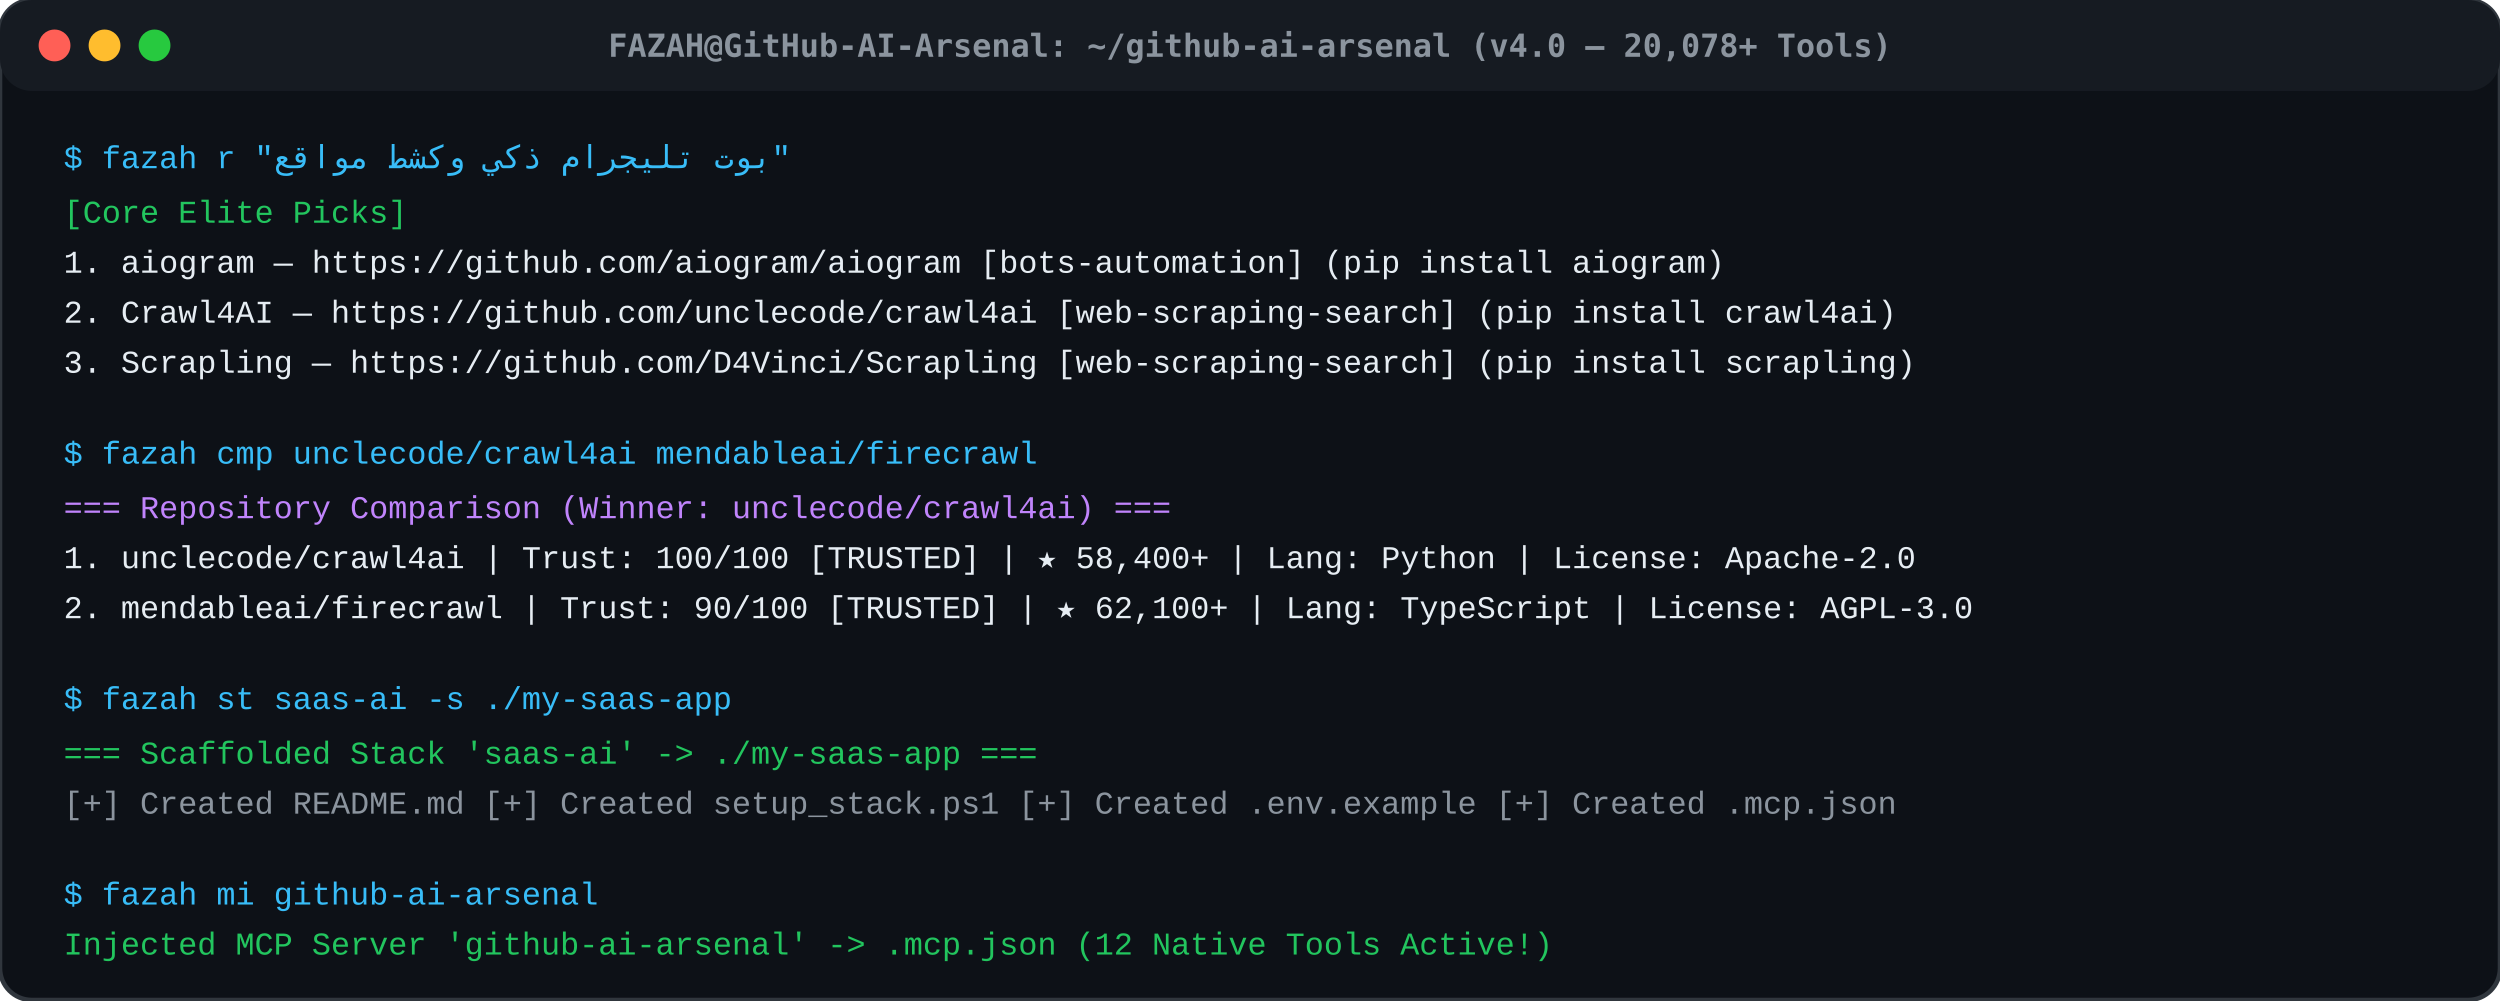
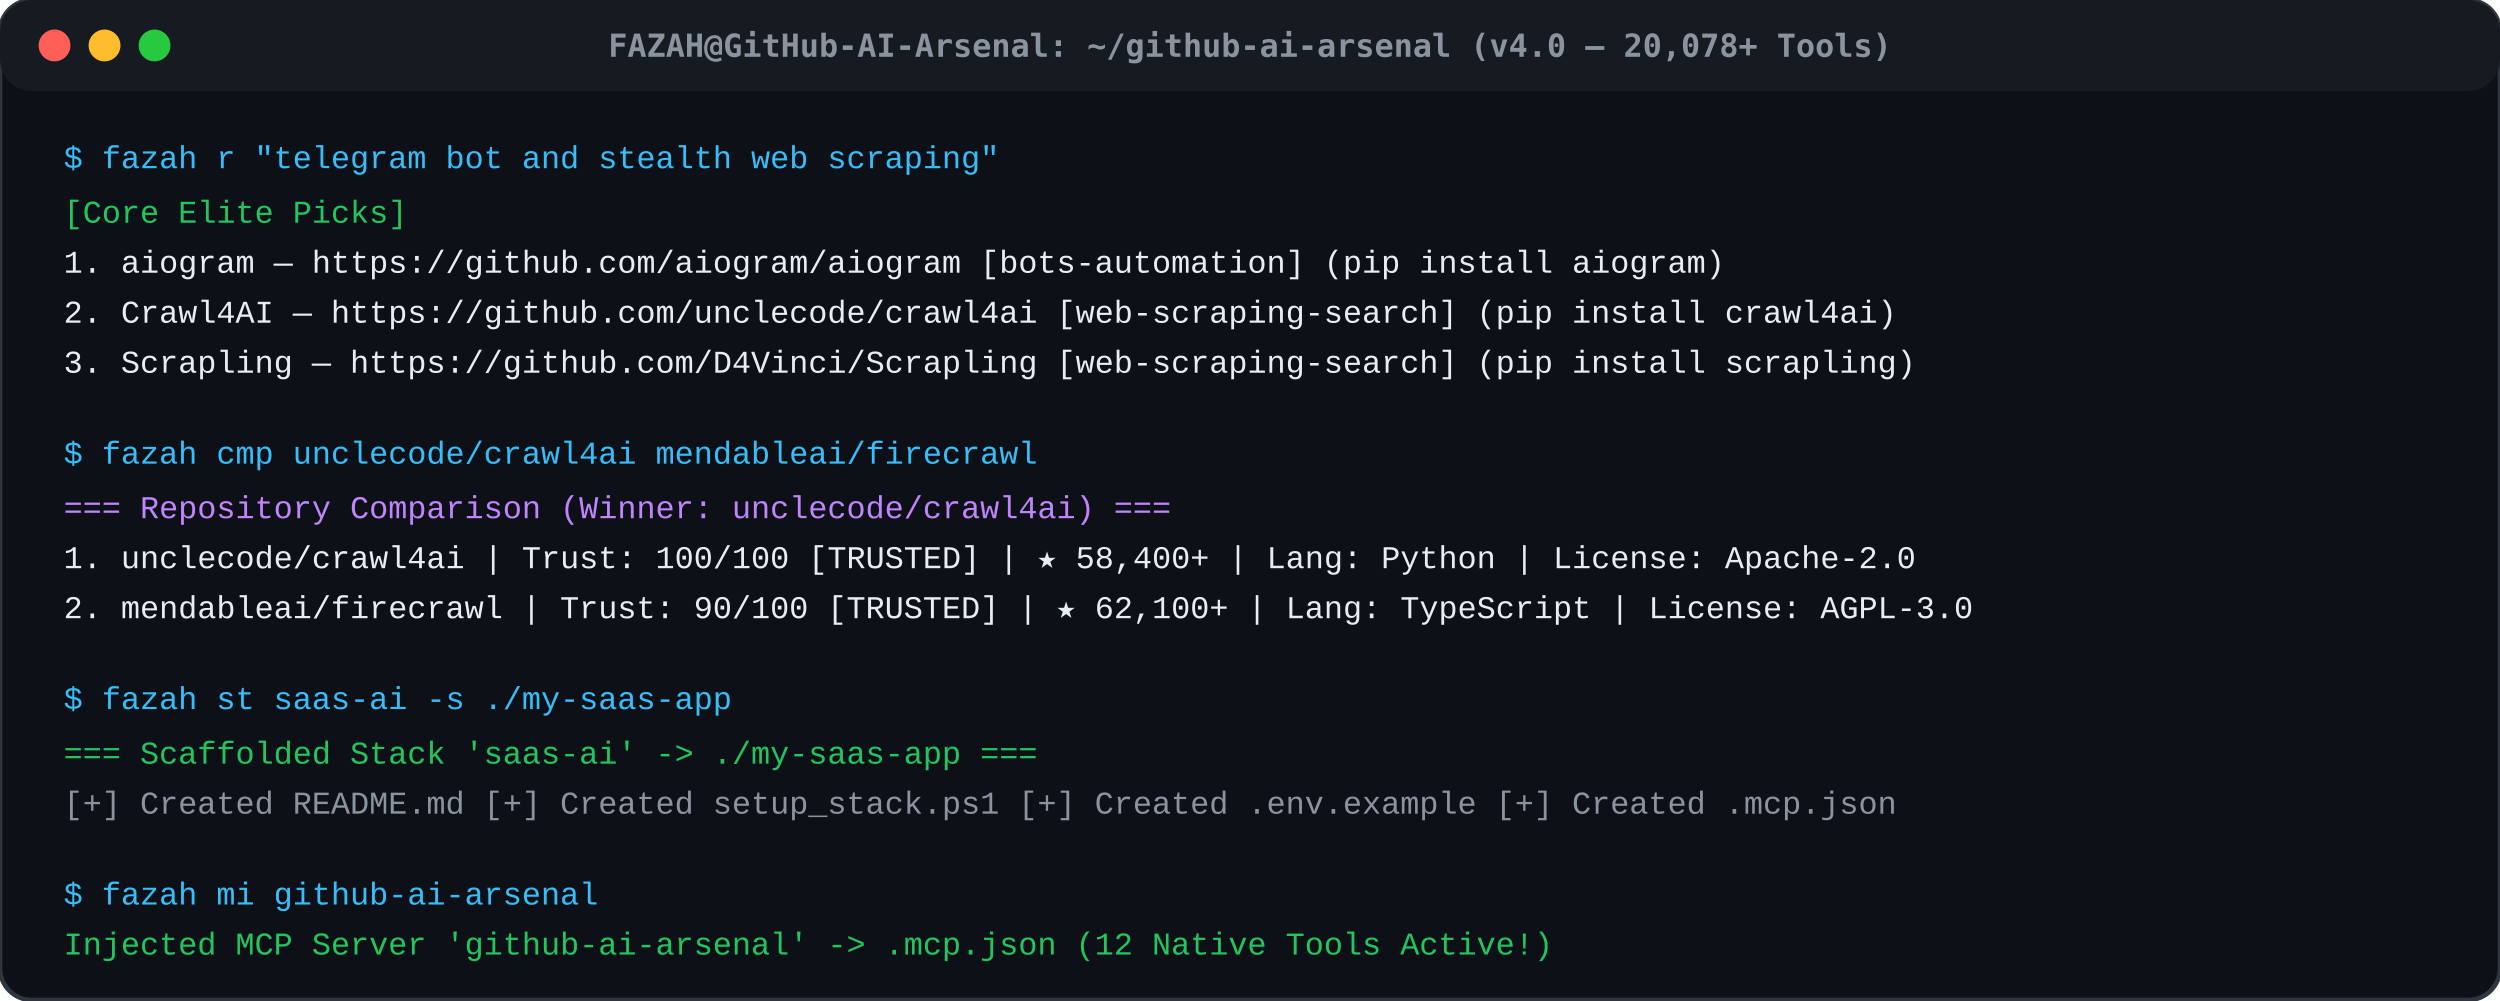
<svg xmlns="http://www.w3.org/2000/svg" viewBox="0 0 1100 440" width="100%" height="100%">
  <rect width="1100" height="440" rx="14" fill="#0d1117" stroke="#30363d" stroke-width="2" />
  <rect width="1100" height="40" rx="14" fill="#161b22" />
  <circle cx="24" cy="20" r="7" fill="#ff5f56" />
  <circle cx="46" cy="20" r="7" fill="#ffbd2e" />
  <circle cx="68" cy="20" r="7" fill="#27c93f" />
  <text x="550" y="25" text-anchor="middle" fill="#8b949e" font-family="Consolas, monospace" font-size="14" font-weight="600">
    FAZAH@GitHub-AI-Arsenal: ~/github-ai-arsenal (v4.0 — 20,078+ Tools)
  </text>
  <g font-family="Consolas, 'Courier New', monospace" font-size="14">
-     <text x="28" y="74" fill="#38bdf8">$ fazah r "بوت تليجرام ذكي وكشط مواقع"</text>
+     <text x="28" y="74" fill="#38bdf8">$ fazah r "telegram bot and stealth web scraping"</text>
    <text x="28" y="98" fill="#22c55e">[Core Elite Picks]</text>
    <text x="28" y="120" fill="#e6edf3">1. aiogram — https://github.com/aiogram/aiogram [bots-automation]  (pip install aiogram)</text>
    <text x="28" y="142" fill="#e6edf3">2. Crawl4AI — https://github.com/unclecode/crawl4ai [web-scraping-search]  (pip install crawl4ai)</text>
    <text x="28" y="164" fill="#e6edf3">3. Scrapling — https://github.com/D4Vinci/Scrapling [web-scraping-search]  (pip install scrapling)</text>
    <text x="28" y="204" fill="#38bdf8">$ fazah cmp unclecode/crawl4ai mendableai/firecrawl</text>
    <text x="28" y="228" fill="#c084fc">=== Repository Comparison (Winner: unclecode/crawl4ai) ===</text>
    <text x="28" y="250" fill="#e6edf3">1. unclecode/crawl4ai       | Trust: 100/100 [TRUSTED] | ★ 58,400+ | Lang: Python     | License: Apache-2.0</text>
    <text x="28" y="272" fill="#e6edf3">2. mendableai/firecrawl     | Trust:  90/100 [TRUSTED] | ★ 62,100+ | Lang: TypeScript | License: AGPL-3.0</text>
    <text x="28" y="312" fill="#38bdf8">$ fazah st saas-ai -s ./my-saas-app</text>
    <text x="28" y="336" fill="#22c55e">=== Scaffolded Stack 'saas-ai' -&gt; ./my-saas-app ===</text>
    <text x="28" y="358" fill="#8b949e">  [+] Created README.md  [+] Created setup_stack.ps1  [+] Created .env.example  [+] Created .mcp.json</text>
    <text x="28" y="398" fill="#38bdf8">$ fazah mi github-ai-arsenal</text>
    <text x="28" y="420" fill="#22c55e">Injected MCP Server 'github-ai-arsenal' -&gt; .mcp.json (12 Native Tools Active!)</text>
  </g>
</svg>
